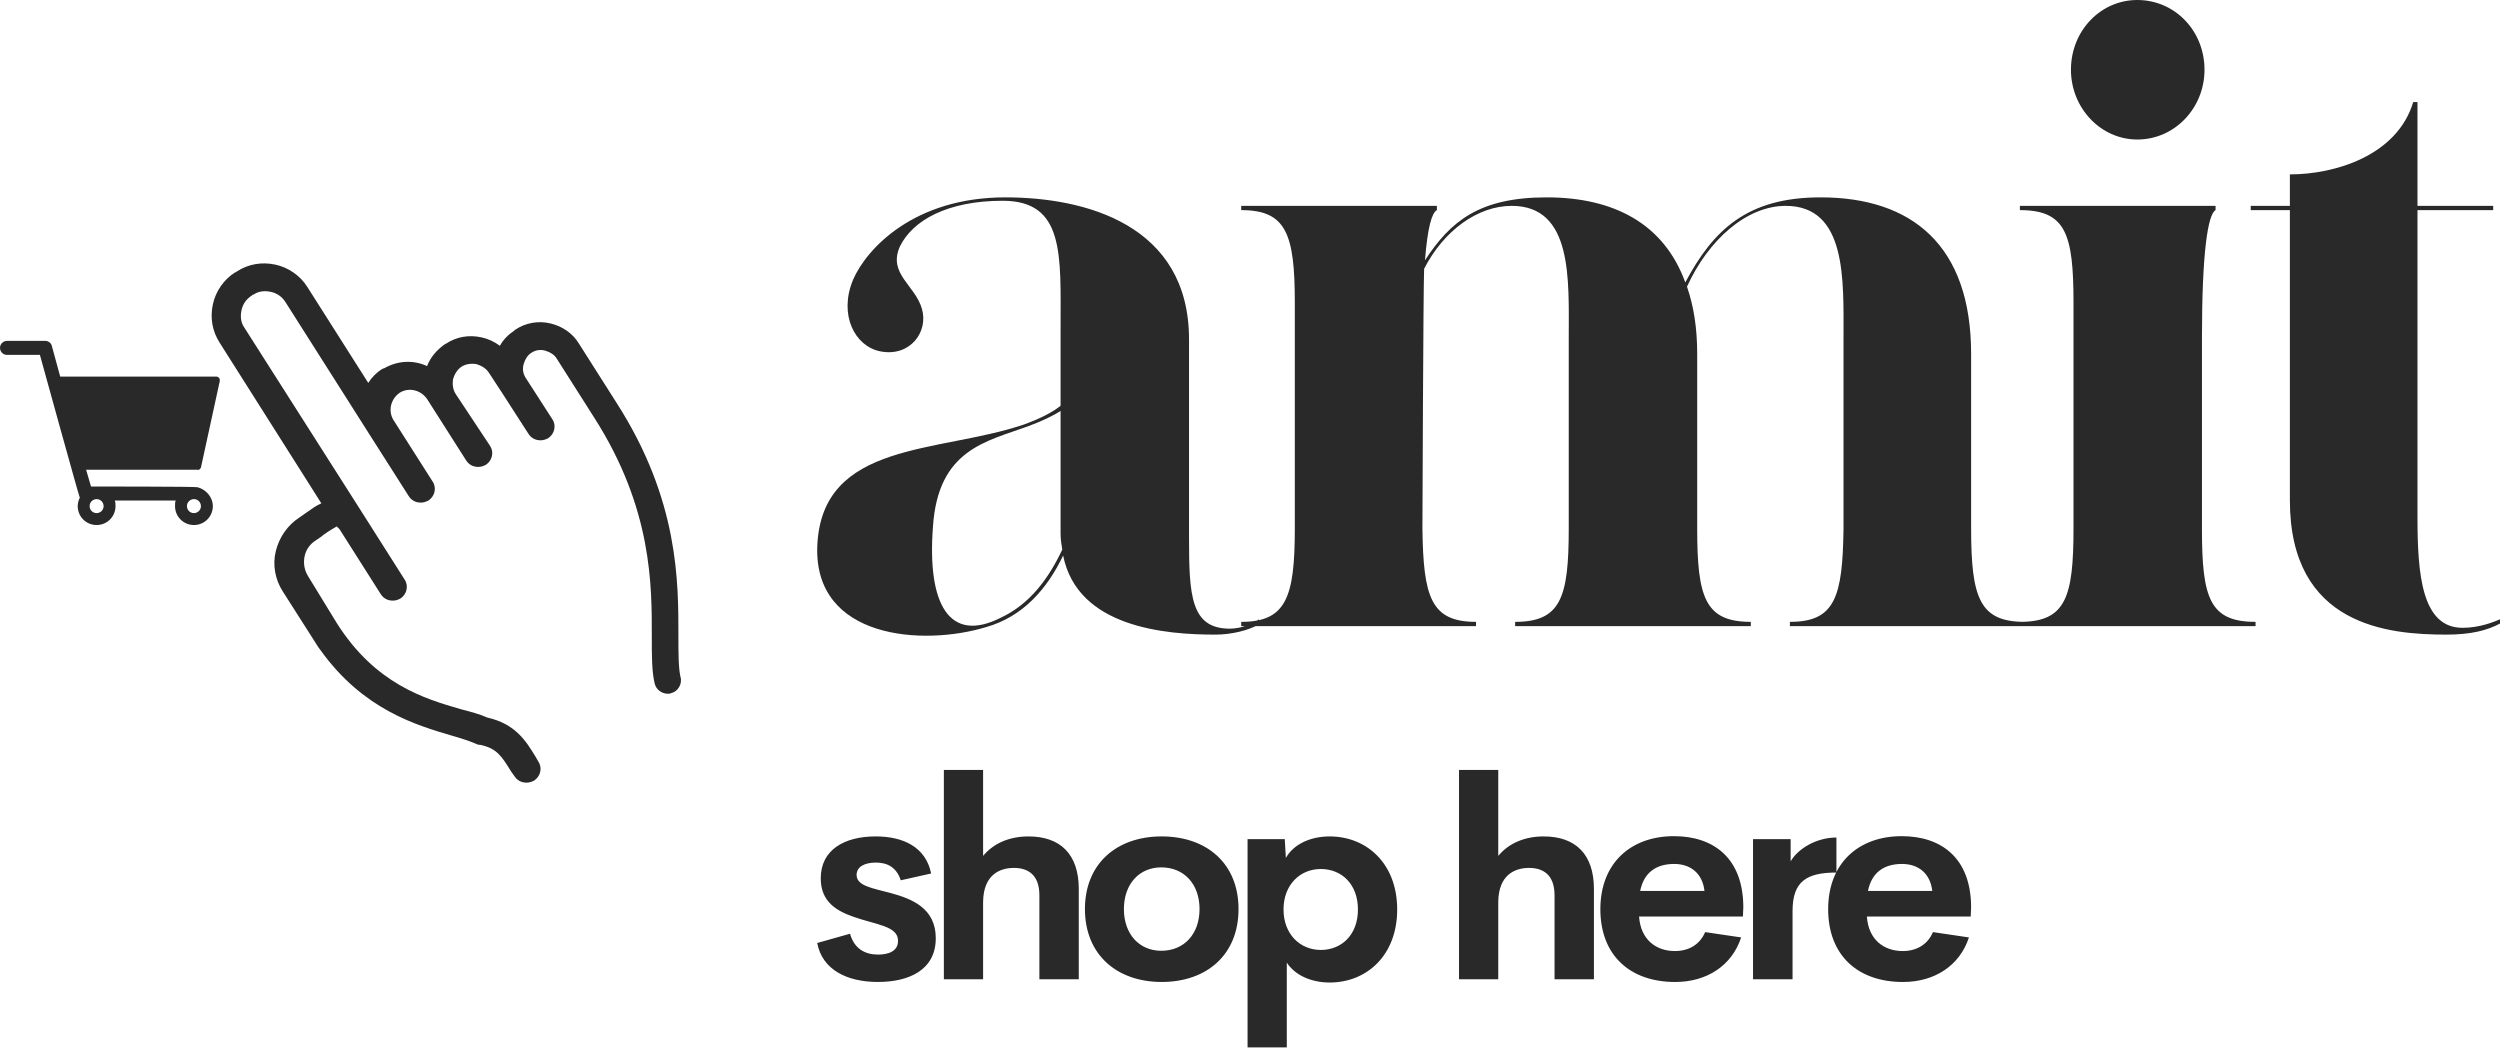
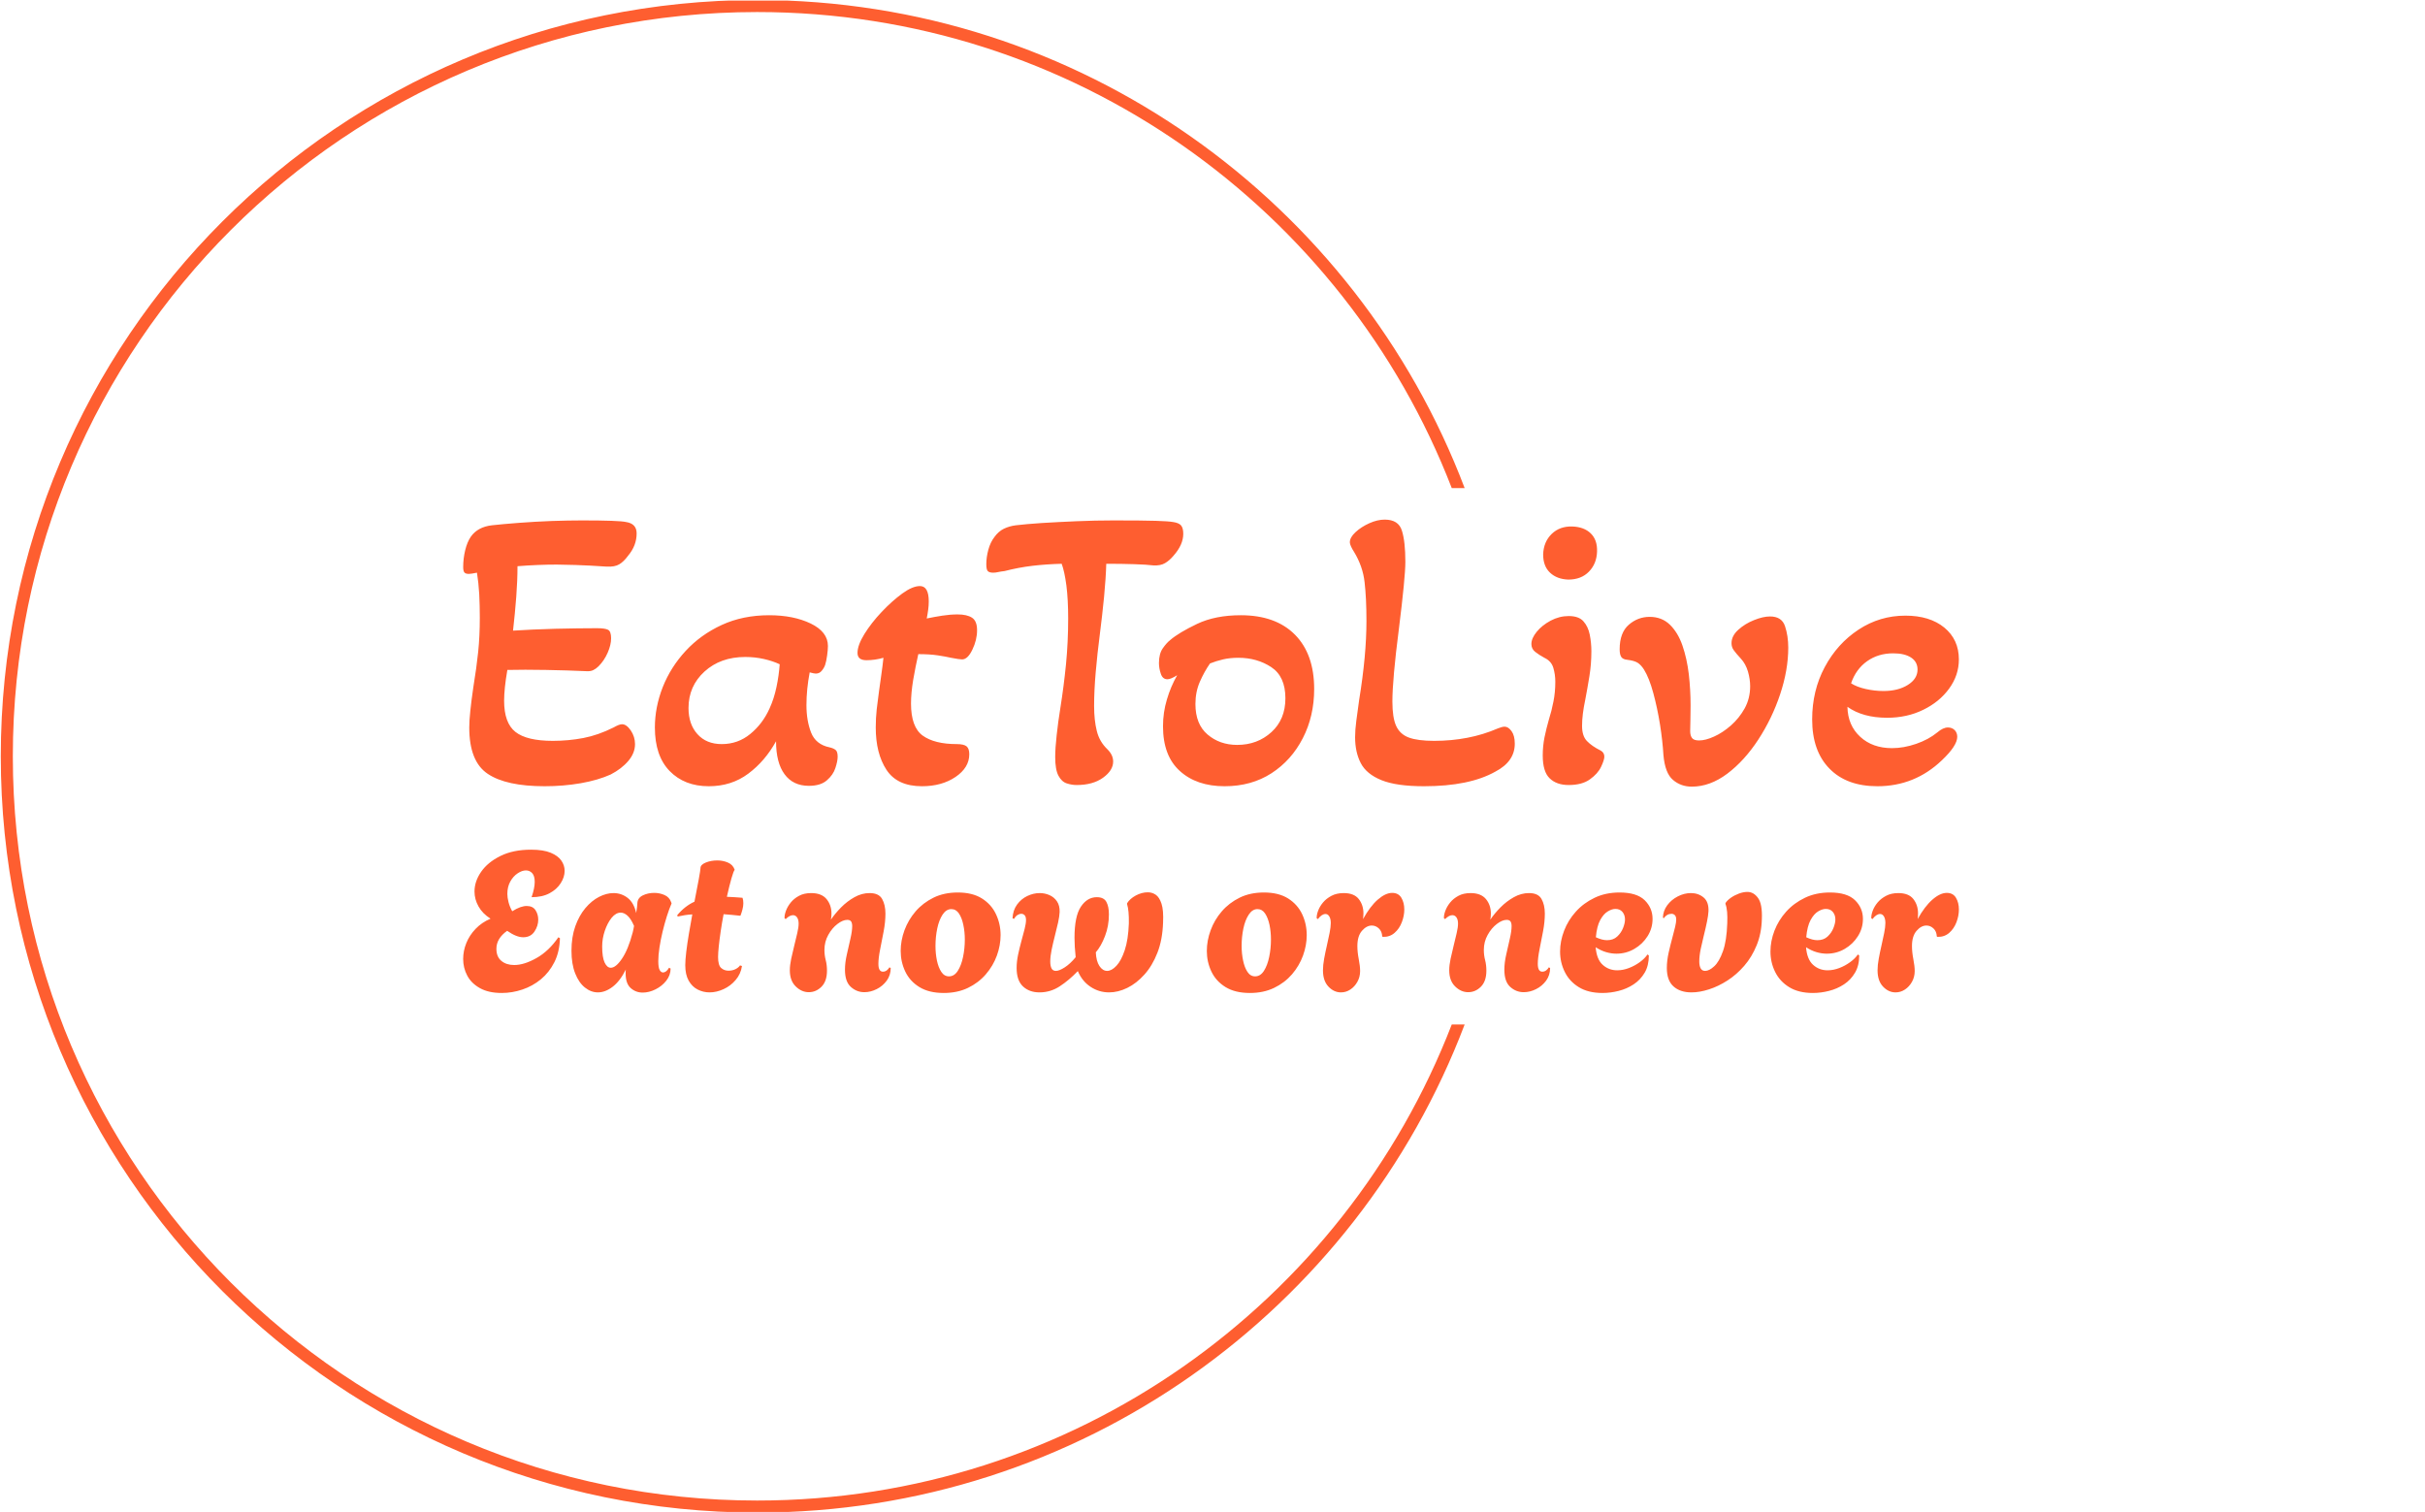
- <svg xmlns="http://www.w3.org/2000/svg" width="370.167" height="155.085" viewBox="0 0 370.167 155.085" class="css-1j8o68f">
-   <defs id="SvgjsDefs1029" />
-   <g id="SvgjsG1030" featurekey="symbolFeature-0" transform="matrix(1.036627,0,0,1.036627,-1.451278,25.18089)" fill="#292929">
-     <path d="M30.1,42.5l2.7-12.4c0-0.1,0-0.3-0.1-0.4c-0.1-0.1-0.2-0.2-0.4-0.2H10l-1.2-4.4c-0.1-0.4-0.5-0.7-0.9-0.7H2.4  c-0.5,0-1,0.4-1,1c0,0.5,0.4,1,1,1h4.7c0,0,5.6,20.3,5.7,20.4c-0.2,0.4-0.3,0.8-0.3,1.2c0,1.5,1.2,2.7,2.7,2.7s2.7-1.2,2.7-2.7  c0-0.3,0-0.5-0.1-0.8h8.7c-0.1,0.2-0.1,0.5-0.1,0.8c0,1.5,1.2,2.7,2.7,2.7c1.5,0,2.7-1.2,2.7-2.7c0-1.3-1-2.4-2.2-2.7  c-0.1-0.1-15.2-0.1-15.2-0.1l-0.7-2.4h15.9C29.8,42.9,30,42.7,30.1,42.5z M29.1,47c0.6,0,1,0.5,1,1c0,0.6-0.5,1-1,1  c-0.6,0-1-0.5-1-1C28.1,47.4,28.6,47,29.1,47z M15.2,47c0.6,0,1,0.5,1,1c0,0.6-0.5,1-1,1c-0.6,0-1-0.5-1-1  C14.2,47.4,14.7,47,15.2,47z" />
-     <path d="M98.6,72.4c-0.3-1.3-0.3-3.4-0.3-5.8c0-7.7,0.1-19.4-8.8-33.3c0,0,0,0,0,0l-5.4-8.5c-0.9-1.5-2.4-2.5-4.1-2.9  c-1.7-0.4-3.5-0.1-5,0.9c0,0-0.1,0-0.1,0.1c-0.9,0.6-1.6,1.3-2.1,2.2c-0.8-0.6-1.7-1-2.6-1.2c-1.8-0.4-3.6-0.1-5.1,0.9  c-0.1,0-0.1,0.1-0.2,0.1c-1.1,0.8-2,1.8-2.5,3.1c-1.9-0.9-4.2-0.8-6.1,0.3c-0.1,0-0.2,0.1-0.3,0.1c-0.8,0.5-1.5,1.2-2,2l-8.7-13.7  c-1-1.6-2.7-2.8-4.6-3.2c-1.9-0.4-3.8-0.1-5.5,1c0,0,0,0-0.1,0.1c0,0-0.1,0-0.1,0c-1.6,1-2.8,2.7-3.2,4.6c-0.4,1.9-0.1,3.8,1,5.5  l14.5,22.9c-0.7,0.3-1.4,0.8-2.1,1.3c-0.3,0.2-0.7,0.5-1,0.7c0,0,0,0,0,0c-1.7,1.1-2.9,2.8-3.4,4.8s-0.1,4.1,1,5.8l5.1,8  c0.1,0.1,0.2,0.3,0.3,0.4c6.1,8.5,13.7,10.7,18.8,12.2c1.4,0.4,2.6,0.8,3.5,1.2c0.2,0.1,0.3,0.1,0.5,0.1c0,0,0,0,0,0  c2.4,0.5,3.1,1.7,4.4,3.8l0.5,0.7c0.4,0.6,1,0.9,1.7,0.9c0.4,0,0.7-0.1,1.1-0.3c0.9-0.6,1.2-1.8,0.6-2.7l-0.4-0.7  c-1.4-2.3-2.9-4.7-6.9-5.6c0,0,0,0,0,0c-1.1-0.5-2.3-0.8-3.8-1.2c-5.2-1.5-12.2-3.6-17.7-12.3l0,0L45.4,58c-0.5-0.8-0.7-1.8-0.5-2.8  c0.2-1,0.8-1.8,1.6-2.3c0,0,0,0,0,0c0.4-0.3,0.8-0.5,1.1-0.8c0.7-0.5,1.7-1.1,1.9-1.2c0,0,0.1,0.1,0.4,0.4l5.9,9.3  c0.4,0.6,1,0.9,1.7,0.9c0.4,0,0.7-0.1,1.1-0.3c0.9-0.6,1.2-1.8,0.6-2.7l-5.9-9.3c0,0,0,0,0,0c0,0,0,0,0,0l-17-26.7  c-0.5-0.7-0.6-1.6-0.4-2.5c0.2-0.9,0.7-1.6,1.5-2.1c0,0,0,0,0.1-0.1c0,0,0.1,0,0.1,0c0.7-0.5,1.6-0.6,2.5-0.4  c0.9,0.2,1.6,0.7,2.1,1.5l12,18.9l0,0l0,0l5.6,8.8c0.4,0.6,1,0.9,1.7,0.9c0.4,0,0.7-0.1,1.1-0.3c0.9-0.6,1.2-1.8,0.6-2.7l-5.6-8.8  c-0.8-1.3-0.4-3,0.9-3.9c0,0,0,0,0,0c1.3-0.8,3-0.4,3.9,0.9l5.6,8.8c0.4,0.6,1,0.9,1.7,0.9c0.4,0,0.7-0.1,1.1-0.3  c0.9-0.6,1.2-1.8,0.6-2.7L66.5,32c0,0,0,0,0,0c-0.4-0.6-0.5-1.4-0.4-2.1c0.2-0.7,0.6-1.4,1.2-1.8c0,0,0,0,0,0  c0.6-0.4,1.4-0.5,2.1-0.4c0.7,0.2,1.4,0.6,1.8,1.2l1.9,2.9c0,0,0,0,0,0c0,0,0,0,0,0l3.8,5.9c0.4,0.6,1,0.9,1.7,0.9  c0.4,0,0.7-0.1,1.1-0.3c0.9-0.6,1.2-1.8,0.6-2.7l-3.8-5.9l0,0c-0.4-0.6-0.5-1.3-0.3-2c0.2-0.7,0.6-1.3,1.1-1.6c0,0,0,0,0,0  c0.6-0.4,1.3-0.5,2-0.3c0.7,0.2,1.3,0.6,1.6,1.1l5.4,8.5c8.3,13,8.2,24,8.2,31.2c0,2.8,0,5,0.4,6.7c0.2,0.9,1,1.5,1.9,1.5  c0.2,0,0.3,0,0.5-0.1C98.2,74.5,98.9,73.4,98.6,72.4z" />
-   </g>
-   <g id="SvgjsG1031" featurekey="nameFeature-0" transform="matrix(3.149001,0,0,3.149001,117.1068,-33.25346)" fill="#292929">
-     <path d="M20.64 40.12 c0.6 0 1.16 -0.28 1.36 -0.44 l0 0.24 c-0.48 0.28 -1.28 0.48 -2.04 0.48 c-2.32 0 -6.48 -0.32 -7.16 -3.72 c-0.76 1.6 -1.92 2.88 -3.6 3.36 c-3 0.92 -8.12 0.56 -7.96 -3.8 c0.2 -4.96 5.72 -4.36 9.72 -5.72 c0.76 -0.28 1.32 -0.56 1.72 -0.88 l0 -3.68 c0 -3.4 0.2 -5.96 -2.72 -5.96 c-2.6 0 -4.24 0.92 -4.84 2.16 c-0.56 1.28 0.72 1.8 1.04 2.92 c0.32 1.08 -0.56 2.28 -1.96 2 c-1.2 -0.24 -1.96 -1.72 -1.28 -3.36 c0.64 -1.48 2.88 -3.88 7.16 -3.88 c3.76 0 8.64 1.28 8.64 6.68 l0 9.32 c0 2.72 0.08 4.28 1.92 4.28 z M9.88 39.6 c1.36 -0.64 2.24 -1.84 2.88 -3.2 c-0.04 -0.24 -0.08 -0.48 -0.08 -0.76 l0 -5.76 c-0.36 0.24 -0.88 0.48 -1.52 0.72 c-1.96 0.72 -4.24 1.08 -4.48 4.72 c-0.28 3.64 0.76 5.52 3.2 4.28 z M55.494 27.2 l0 8.2 c0 3.28 0.4 4.4 2.52 4.4 l0 0.2 l-11.04 0 l0 -0.2 c2.12 0 2.48 -1.16 2.52 -4.4 l0 -8.96 c0 -2.72 0.16 -6.2 -2.72 -6.2 c-1.84 0 -3.64 1.6 -4.64 3.8 c0.32 0.92 0.48 1.96 0.48 3.16 l0 8.2 c0 3.24 0.36 4.4 2.52 4.4 l0 0.2 l-11.08 0 l0 -0.2 c2.16 0 2.52 -1.16 2.52 -4.4 l0 -8.96 c0 -2.72 0.2 -6.2 -2.68 -6.2 c-1.6 0 -3.2 1.16 -4.12 2.96 c-0.04 0.84 -0.08 12.2 -0.08 12.2 c0.04 3.24 0.4 4.4 2.52 4.4 l0 0.2 l-11.04 0 l0 -0.2 c2.12 0 2.52 -1.16 2.52 -4.4 l0 -10.6 c0 -3.24 -0.4 -4.36 -2.52 -4.36 l0 -0.2 l9.2 0 l0 0.2 c-0.24 0.12 -0.44 0.84 -0.56 2.36 c1.2 -1.84 2.56 -2.96 5.72 -2.96 s5.52 1.24 6.52 4 c1.32 -2.48 2.92 -4 6.36 -4 c4.28 0 7.08 2.24 7.08 7.36 z M66.348 35.4 l0 0.04 c0 3.24 0.36 4.36 2.52 4.36 l0 0.2 l-11.08 0 l0 -0.2 c2.16 0 2.52 -1.16 2.52 -4.4 l0 -10.6 c0 -3.24 -0.36 -4.36 -2.52 -4.36 l0 -0.2 l9.2 0 l0 0.2 c-0.36 0.2 -0.64 1.96 -0.64 6 l0 8.96 z M63.308 17.12 c-1.72 0 -3.12 -1.48 -3.12 -3.28 c0 -1.84 1.4 -3.28 3.12 -3.28 c1.76 0 3.16 1.44 3.16 3.28 c0 1.8 -1.4 3.28 -3.16 3.28 z M78.602 40.08 c0.8 0 1.48 -0.28 1.76 -0.4 l0 0.2 c-0.6 0.32 -1.36 0.52 -2.52 0.52 c-2.72 0 -7.36 -0.4 -7.36 -6.32 l0 -13.64 l-1.84 0 l0 -0.2 l1.84 0 l0 -1.48 c2.12 0 5.04 -0.88 5.8 -3.4 l0.08 0 l0.12 0 l0 4.88 l3.56 0 l0 0.2 l-3.56 0 l0 14.44 c0 2.68 0.2 5.2 2.12 5.2 z" />
-   </g>
-   <g id="SvgjsG1032" featurekey="sloganFeature-0" transform="matrix(2.06636,0,0,2.06636,119.7085,103.6674)" fill="#292929">
-     <path d="M4.99 20.195 c-2.256 0 -4.004 -0.889 -4.365 -2.793 l2.353 -0.664 c0.303 1.074 1.065 1.494 2.012 1.494 c0.693 0 1.445 -0.215 1.426 -1.006 c-0.01 -1.045 -1.592 -1.133 -3.184 -1.699 c-1.201 -0.42 -2.353 -1.065 -2.353 -2.754 c0 -2.061 1.709 -3.008 3.936 -3.008 c1.953 0 3.584 0.742 3.975 2.656 l-2.178 0.488 c-0.303 -0.938 -0.967 -1.27 -1.787 -1.27 c-0.742 0 -1.377 0.264 -1.377 0.889 c0 0.791 1.162 0.947 2.422 1.289 c1.553 0.42 3.252 1.094 3.252 3.242 c0 2.305 -1.963 3.135 -4.131 3.135 z M15.774 9.766 c2.246 0 3.594 1.25 3.594 3.76 l0 6.475 l-2.822 0 l0 -6.016 c0 -1.475 -0.82 -1.963 -1.826 -1.963 c-1.045 0 -2.188 0.518 -2.207 2.441 l0 5.537 l-2.812 0 l0 -15 l2.812 0 l0 6.162 c0.713 -0.869 1.836 -1.397 3.262 -1.397 z M25.308 20.195 c-3.193 0 -5.498 -1.943 -5.498 -5.225 c0 -3.262 2.285 -5.205 5.498 -5.205 c3.232 0 5.508 1.943 5.508 5.205 c0 3.281 -2.285 5.225 -5.508 5.225 z M25.278 17.959 c1.631 0 2.744 -1.191 2.744 -2.988 s-1.113 -2.988 -2.744 -2.988 c-1.572 0 -2.676 1.191 -2.676 2.988 s1.103 2.988 2.676 2.988 z M37.351 9.766 c2.647 0 4.834 1.943 4.834 5.234 s-2.188 5.234 -4.834 5.234 c-1.309 0 -2.481 -0.508 -3.076 -1.426 l0 6.074 l-2.812 0 l0 -14.922 l2.666 0 l0.078 1.348 c0.557 -0.996 1.777 -1.543 3.144 -1.543 z M36.716 17.9 c1.475 0 2.656 -1.074 2.656 -2.9 s-1.182 -2.9 -2.656 -2.9 c-1.504 0 -2.676 1.143 -2.676 2.9 s1.172 2.9 2.676 2.9 z M52.688 9.766 c2.246 0 3.594 1.25 3.594 3.76 l0 6.475 l-2.822 0 l0 -6.016 c0 -1.475 -0.82 -1.963 -1.826 -1.963 c-1.045 0 -2.188 0.518 -2.207 2.441 l0 5.537 l-2.812 0 l0 -15 l2.812 0 l0 6.162 c0.713 -0.869 1.836 -1.397 3.262 -1.397 z M66.987 14.834 l-0.029 0.674 l-7.441 0 c0.117 1.67 1.23 2.471 2.568 2.471 c1.006 0 1.787 -0.469 2.168 -1.357 l2.578 0.381 c-0.664 2.031 -2.471 3.193 -4.727 3.193 c-3.242 0 -5.361 -1.914 -5.361 -5.215 s2.178 -5.234 5.273 -5.234 c2.842 0 4.961 1.572 4.971 5.088 z M62.036 11.738 c-1.279 0 -2.168 0.596 -2.441 1.934 l4.609 0 c-0.146 -1.279 -1.016 -1.934 -2.168 -1.934 z M70.378 11.553 c0.508 -0.889 1.826 -1.709 3.281 -1.709 l0 2.51 c-2.129 0 -3.144 0.625 -3.144 2.754 l0 4.893 l-2.832 0 l0 -10.039 l2.695 0 l0 1.592 z M83.31 14.834 l-0.029 0.674 l-7.441 0 c0.117 1.67 1.23 2.471 2.568 2.471 c1.006 0 1.787 -0.469 2.168 -1.357 l2.578 0.381 c-0.664 2.031 -2.471 3.193 -4.727 3.193 c-3.242 0 -5.361 -1.914 -5.361 -5.215 s2.178 -5.234 5.273 -5.234 c2.842 0 4.961 1.572 4.971 5.088 z M78.359 11.738 c-1.279 0 -2.168 0.596 -2.441 1.934 l4.609 0 c-0.146 -1.279 -1.016 -1.934 -2.168 -1.934 z" />
+ <svg xmlns="http://www.w3.org/2000/svg" version="1.1" width="1500" height="935" viewBox="0 0 1500 935">
+   <g transform="matrix(1,0,0,1,-0.9090909,0.3785425)">
+     <svg viewBox="0 0 396 247" data-background-color="#853439" preserveAspectRatio="xMidYMid meet" height="935" width="1500">
+       <g id="tight-bounds" transform="matrix(1,0,0,1,0.24,-0.1)">
+         <svg viewBox="0 0 395.52 247.2" height="247.2" width="395.52">
+           <g>
+             <svg>
+ </svg>
+           </g>
+           <g>
+             <svg viewBox="0 0 395.52 247.2" height="247.2" width="395.52">
+               <g transform="matrix(1,0,0,1,75.54432,84.91917)">
+                 <svg viewBox="0 0 244.431 77.362" height="77.362" width="244.431">
+                   <g>
+                     <svg viewBox="0 0 244.431 77.362" height="77.362" width="244.431">
+                       <g>
+                         <svg viewBox="0 0 244.431 77.362" height="77.362" width="244.431">
+                           <g>
+                             <svg viewBox="0 0 244.431 77.362" height="77.362" width="244.431">
+                               <g id="textblocktransform">
+                                 <svg viewBox="0 0 244.431 77.362" height="77.362" width="244.431" id="textblock">
+                                   <g>
+                                     <svg viewBox="0 0 244.431 43.641" height="43.641" width="244.431">
+                                       <g transform="matrix(1,0,0,1,0,0)">
+                                         <svg width="244.431" viewBox="2.15 -32.25 184.53 32.95" height="43.641" data-palette-color="#fe5e30">
+                                           <path d="M12.2 0.65L12.2 0.65Q7.45 0.65 5.18-0.88 2.9-2.4 2.9-6.6L2.9-6.6Q2.9-7.45 3.03-8.65 3.15-9.85 3.4-11.55L3.4-11.55Q3.8-14 4-15.93 4.2-17.85 4.2-20.15L4.2-20.15Q4.2-21.65 4.13-23.05 4.05-24.45 3.85-25.7L3.85-25.7Q3.1-25.55 2.85-25.55L2.85-25.55Q2.45-25.55 2.3-25.73 2.15-25.9 2.15-26.4L2.15-26.4Q2.15-27.45 2.4-28.48 2.65-29.5 3.1-30.15L3.1-30.15Q3.95-31.35 5.7-31.55L5.7-31.55Q7.05-31.7 9.03-31.85 11-32 13.08-32.08 15.15-32.15 16.8-32.15L16.8-32.15Q21.4-32.15 22.25-31.95L22.25-31.95Q23.55-31.75 23.55-30.55L23.55-30.55Q23.55-29.05 22.5-27.8L22.5-27.8Q21.95-27.05 21.4-26.73 20.85-26.4 19.85-26.45L19.85-26.45Q17.65-26.6 16-26.65 14.35-26.7 13.7-26.7L13.7-26.7Q12.55-26.7 11.33-26.65 10.1-26.6 8.85-26.5L8.85-26.5Q8.85-24.75 8.7-22.75 8.55-20.75 8.3-18.55L8.3-18.55Q10.6-18.7 13.5-18.78 16.4-18.85 18.65-18.85L18.65-18.85Q19.65-18.85 20.03-18.65 20.4-18.45 20.4-17.6L20.4-17.6Q20.4-16.8 19.98-15.83 19.55-14.85 18.85-14.15L18.85-14.15Q18.55-13.85 18.2-13.68 17.85-13.5 17.25-13.55L17.25-13.55Q15.1-13.65 12.38-13.7 9.65-13.75 7.6-13.7L7.6-13.7Q7.4-12.55 7.3-11.6 7.2-10.65 7.2-9.9L7.2-9.9Q7.2-7.15 8.6-6.05 10-4.95 13.2-4.95L13.2-4.95Q15.15-4.95 16.98-5.3 18.8-5.65 20.7-6.6L20.7-6.6Q21.4-7 21.75-7L21.75-7Q22.3-7 22.83-6.23 23.35-5.45 23.35-4.55L23.35-4.55Q23.35-3.45 22.53-2.48 21.7-1.5 20.35-0.8L20.35-0.8Q18.8-0.1 16.65 0.28 14.5 0.65 12.2 0.65ZM32.45 0.65L32.45 0.65Q29.45 0.65 27.62-1.23 25.8-3.1 25.8-6.6L25.8-6.6Q25.8-9.1 26.77-11.58 27.75-14.05 29.6-16.05 31.45-18.05 34.05-19.25 36.65-20.45 39.9-20.45L39.9-20.45Q42.9-20.45 45.02-19.43 47.15-18.4 47.15-16.65L47.15-16.65Q47.15-16.2 47.05-15.48 46.95-14.75 46.8-14.3L46.8-14.3Q46.65-13.9 46.37-13.58 46.1-13.25 45.65-13.25L45.65-13.25Q45.45-13.25 44.9-13.4L44.9-13.4Q44.7-12.35 44.6-11.35 44.5-10.35 44.5-9.35L44.5-9.35Q44.5-7.45 45.07-5.98 45.65-4.5 47.35-4.15L47.35-4.15Q47.8-4.05 48.07-3.85 48.35-3.65 48.35-3L48.35-3Q48.35-2.45 48.07-1.6 47.8-0.75 47.02-0.08 46.25 0.6 44.8 0.6L44.8 0.6Q42.85 0.6 41.8-0.83 40.75-2.25 40.75-4.9L40.75-4.9Q39.4-2.45 37.32-0.9 35.25 0.65 32.45 0.65ZM34.05-4.55L34.05-4.55Q36.05-4.55 37.57-5.8 39.1-7.05 39.95-8.95L39.95-8.95Q40.5-10.15 40.8-11.58 41.1-13 41.2-14.4L41.2-14.4Q40.35-14.8 39.25-15.05 38.15-15.3 36.95-15.3L36.95-15.3Q33.9-15.3 31.92-13.5 29.95-11.7 29.95-9L29.95-9Q29.95-7 31.05-5.78 32.15-4.55 34.05-4.55ZM58.75 0.65L58.75 0.65Q55.7 0.65 54.37-1.38 53.05-3.4 53.05-6.6L53.05-6.6Q53.05-7.75 53.17-8.85 53.3-9.95 53.45-11.05L53.45-11.05Q53.59-12.15 53.75-13.2 53.9-14.25 54-15.2L54-15.2Q52.95-14.9 51.9-14.9L51.9-14.9Q50.8-14.9 50.8-15.8L50.8-15.8Q50.8-16.75 51.65-18.13 52.5-19.5 53.77-20.85 55.05-22.2 56.32-23.13 57.59-24.05 58.5-24.05L58.5-24.05Q59.59-24.05 59.59-22.15L59.59-22.15Q59.59-21.65 59.52-21.13 59.45-20.6 59.34-20.05L59.34-20.05Q60.3-20.25 61.27-20.4 62.25-20.55 63.15-20.55L63.15-20.55Q64.3-20.55 64.92-20.15 65.55-19.75 65.55-18.6L65.55-18.6Q65.55-17.4 64.97-16.2 64.4-15 63.7-15L63.7-15Q63.55-15 63.2-15.05 62.84-15.1 62.34-15.2L62.34-15.2Q61.7-15.35 60.7-15.5 59.7-15.65 58.3-15.65L58.3-15.65Q57.95-14.1 57.67-12.48 57.4-10.85 57.4-9.55L57.4-9.55Q57.4-6.65 58.84-5.6 60.3-4.55 63.05-4.55L63.05-4.55Q63.9-4.55 64.25-4.28 64.59-4 64.59-3.3L64.59-3.3Q64.59-1.65 62.9-0.5 61.2 0.65 58.75 0.65ZM77.84 0.5L77.84 0.5Q77.24 0.5 76.62 0.3 75.99 0.1 75.59-0.65 75.19-1.4 75.19-2.95L75.19-2.95Q75.19-4.05 75.37-5.65 75.54-7.25 75.84-9.1L75.84-9.1Q76.24-11.6 76.52-14.38 76.79-17.15 76.79-20.05L76.79-20.05Q76.79-22.4 76.57-24.13 76.34-25.85 75.99-26.8L75.99-26.8Q74.09-26.75 72.39-26.55 70.69-26.35 68.94-25.9L68.94-25.9Q68.49-25.85 68.17-25.78 67.84-25.7 67.54-25.7L67.54-25.7Q67.09-25.7 66.89-25.88 66.69-26.05 66.69-26.75L66.69-26.75Q66.69-27.6 66.94-28.53 67.19-29.45 67.69-30.1L67.69-30.1Q68.19-30.8 68.87-31.13 69.54-31.45 70.34-31.55L70.34-31.55Q71.59-31.7 73.54-31.83 75.49-31.95 77.82-32.05 80.14-32.15 82.39-32.15L82.39-32.15Q86.04-32.15 87.62-32.1 89.19-32.05 89.74-31.95L89.74-31.95Q90.44-31.85 90.72-31.53 90.99-31.2 90.99-30.5L90.99-30.5Q90.99-29.15 89.79-27.8L89.79-27.8Q89.29-27.2 88.74-26.88 88.19-26.55 87.29-26.6L87.29-26.6Q86.49-26.7 84.94-26.75 83.39-26.8 81.49-26.8L81.49-26.8Q81.44-25.05 81.22-22.73 80.99-20.4 80.69-18.05L80.69-18.05Q80.39-15.75 80.19-13.45 79.99-11.15 79.99-9.25L79.99-9.25Q79.99-7.5 80.32-6.18 80.64-4.85 81.64-3.9L81.64-3.9Q82.34-3.2 82.34-2.4L82.34-2.4Q82.34-1.3 81.09-0.4 79.84 0.5 77.84 0.5ZM96.09 0.65L96.09 0.65Q92.64 0.65 90.57-1.23 88.49-3.1 88.49-6.75L88.49-6.75Q88.49-8.45 88.97-10.05 89.44-11.65 90.24-13.05L90.24-13.05Q89.44-12.55 89.04-12.55L89.04-12.55Q88.44-12.55 88.22-13.23 87.99-13.9 87.99-14.55L87.99-14.55Q87.99-15.7 88.47-16.38 88.94-17.05 89.39-17.4L89.39-17.4Q90.44-18.3 92.69-19.38 94.94-20.45 98.09-20.45L98.09-20.45Q102.39-20.45 104.77-18.05 107.14-15.65 107.14-11.35L107.14-11.35Q107.14-8 105.74-5.28 104.34-2.55 101.87-0.95 99.39 0.65 96.09 0.65ZM97.64-4.45L97.64-4.45Q100.14-4.45 101.87-6.03 103.59-7.6 103.59-10.2L103.59-10.2Q103.59-12.9 101.84-14.05 100.09-15.2 97.79-15.2L97.79-15.2Q96.74-15.2 95.89-15 95.04-14.8 94.29-14.5L94.29-14.5Q93.59-13.5 93.04-12.25 92.49-11 92.49-9.5L92.49-9.5Q92.49-7 93.99-5.73 95.49-4.45 97.64-4.45ZM120.69 0.65L120.69 0.65Q117.29 0.65 115.44-0.1 113.59-0.85 112.89-2.2 112.19-3.55 112.19-5.4L112.19-5.4Q112.19-6.3 112.34-7.43 112.49-8.55 112.69-10L112.69-10Q113.59-15.5 113.59-19.75L113.59-19.75Q113.59-22.55 113.36-24.53 113.14-26.5 112.04-28.3L112.04-28.3Q111.84-28.6 111.69-28.93 111.54-29.25 111.54-29.45L111.54-29.45Q111.54-30.05 112.24-30.7 112.94-31.35 113.94-31.8 114.94-32.25 115.84-32.25L115.84-32.25Q117.54-32.25 117.96-30.9 118.39-29.55 118.39-27.05L118.39-27.05Q118.39-26.1 118.19-24.03 117.99-21.95 117.59-18.75L117.59-18.75Q117.19-15.65 116.99-13.4 116.79-11.15 116.79-9.8L116.79-9.8Q116.79-7.8 117.26-6.78 117.74-5.75 118.84-5.35L118.84-5.35Q119.94-4.95 121.94-4.95L121.94-4.95Q124.09-4.95 126.04-5.33 127.99-5.7 129.84-6.5L129.84-6.5Q130.09-6.6 130.29-6.65 130.49-6.7 130.64-6.7L130.64-6.7Q131.09-6.7 131.49-6.15 131.89-5.6 131.89-4.6L131.89-4.6Q131.89-2.4 129.49-1.15L129.49-1.15Q126.29 0.65 120.69 0.65ZM138.49-24.85L138.49-24.85Q137.09-24.9 136.24-25.7 135.39-26.5 135.39-27.95L135.39-27.95Q135.44-29.5 136.44-30.48 137.44-31.45 138.99-31.4L138.99-31.4Q140.44-31.35 141.26-30.55 142.09-29.75 142.04-28.3L142.04-28.3Q141.99-26.8 141.04-25.83 140.09-24.85 138.49-24.85ZM138.54 0.5L138.54 0.5Q137.04 0.5 136.19-0.33 135.34-1.15 135.34-3.15L135.34-3.15Q135.34-4.3 135.56-5.4 135.79-6.5 136.09-7.55L136.09-7.55Q136.44-8.65 136.66-9.8 136.89-10.95 136.89-12.25L136.89-12.25Q136.89-13.15 136.64-13.98 136.39-14.8 135.54-15.2L135.54-15.2Q134.89-15.55 134.41-15.93 133.94-16.3 133.94-16.9L133.94-16.9Q133.94-17.6 134.59-18.4 135.24-19.2 136.31-19.78 137.39-20.35 138.54-20.35L138.54-20.35Q139.79-20.35 140.36-19.7 140.94-19.05 141.14-18.05 141.34-17.05 141.34-16L141.34-16Q141.34-14.4 141.09-12.88 140.84-11.35 140.59-10.05L140.59-10.05Q140.39-9.1 140.29-8.3 140.19-7.5 140.19-6.8L140.19-6.8Q140.19-5.55 140.79-4.93 141.39-4.3 142.49-3.75L142.49-3.75Q142.94-3.5 142.94-3L142.94-3Q142.94-2.6 142.54-1.75 142.14-0.9 141.16-0.2 140.19 0.5 138.54 0.5ZM153.73 0.7L153.73 0.7Q152.38 0.7 151.41-0.13 150.43-0.95 150.23-3.2L150.23-3.2Q150.13-4.9 149.81-6.95 149.48-9 148.98-10.85 148.48-12.7 147.83-13.75L147.83-13.75Q147.48-14.3 147.06-14.58 146.63-14.85 145.78-14.95L145.78-14.95Q145.23-15 145.03-15.3 144.83-15.6 144.83-16.25L144.83-16.25Q144.83-18.3 145.96-19.28 147.08-20.25 148.53-20.25L148.53-20.25Q150.03-20.25 151.03-19.28 152.03-18.3 152.58-16.7 153.13-15.1 153.36-13.18 153.58-11.25 153.58-9.3L153.58-9.3Q153.58-8.5 153.56-7.63 153.53-6.75 153.53-6.15L153.53-6.15Q153.53-5.6 153.76-5.3 153.98-5 154.63-5L154.63-5Q155.43-5 156.48-5.48 157.53-5.95 158.56-6.85 159.58-7.75 160.26-8.97 160.93-10.2 160.93-11.7L160.93-11.7Q160.93-12.55 160.66-13.5 160.38-14.45 159.78-15.1L159.78-15.1Q159.18-15.75 158.91-16.13 158.63-16.5 158.63-17L158.63-17Q158.63-17.9 159.46-18.65 160.28-19.4 161.41-19.85 162.53-20.3 163.38-20.3L163.38-20.3Q164.83-20.3 165.23-19.1 165.63-17.9 165.63-16.45L165.63-16.45Q165.63-13.7 164.63-10.7 163.63-7.7 161.93-5.1 160.23-2.5 158.11-0.9 155.98 0.7 153.73 0.7ZM176.63 0.65L176.63 0.65Q172.83 0.65 170.71-1.53 168.58-3.7 168.58-7.6L168.58-7.6Q168.58-11.15 170.13-14.05 171.68-16.95 174.31-18.68 176.93-20.4 180.08-20.4L180.08-20.4Q183.08-20.4 184.88-18.93 186.68-17.45 186.68-15L186.68-15Q186.68-13.05 185.48-11.4 184.28-9.75 182.28-8.78 180.28-7.8 177.83-7.8L177.83-7.8Q174.83-7.8 172.93-9.15L172.93-9.15Q172.98-6.85 174.51-5.45 176.03-4.05 178.43-4.05L178.43-4.05Q179.88-4.05 181.41-4.58 182.93-5.1 184.03-6L184.03-6Q184.73-6.6 185.33-6.6L185.33-6.6Q185.83-6.6 186.16-6.28 186.48-5.95 186.48-5.45L186.48-5.45Q186.48-4.35 184.58-2.55L184.58-2.55Q181.23 0.65 176.63 0.65ZM177.38-11.1L177.38-11.1Q179.18-11.1 180.38-11.85 181.58-12.6 181.58-13.75L181.58-13.75Q181.58-14.7 180.78-15.23 179.98-15.75 178.58-15.75L178.58-15.75Q176.73-15.75 175.36-14.78 173.98-13.8 173.38-12.05L173.38-12.05Q174.08-11.6 175.18-11.35 176.28-11.1 177.38-11.1Z" opacity="1" transform="matrix(1,0,0,1,0,0)" fill="#fe5e30" class="wordmark-text-0" data-fill-palette-color="primary" id="text-0" />
+                                         </svg>
+                                       </g>
+                                     </svg>
+                                   </g>
+                                   <g transform="matrix(1,0,0,1,0,53.94404)">
+                                     <svg viewBox="0 0 244.431 23.418" height="23.418" width="244.431">
+                                       <g transform="matrix(1,0,0,1,0,0)">
+                                         <svg width="244.431" viewBox="0.65 -36.3 382.51 36.65" height="23.418" data-palette-color="#fe5e30">
+                                           <path d="M10.5 0.35L10.5 0.35Q7.15 0.35 4.95-0.88 2.75-2.1 1.7-4.08 0.65-6.05 0.65-8.35L0.65-8.35Q0.65-10.4 1.45-12.4 2.25-14.4 3.83-16.05 5.4-17.7 7.65-18.65L7.65-18.65Q5.6-19.95 4.58-21.78 3.55-23.6 3.55-25.6L3.55-25.6Q3.55-28.2 5.25-30.65 6.95-33.1 10.2-34.7 13.45-36.3 18-36.3L18-36.3Q21.15-36.3 23.03-35.52 24.9-34.75 25.75-33.52 26.6-32.3 26.6-30.9L26.6-30.9Q26.6-29.3 25.6-27.73 24.6-26.15 22.73-25.15 20.85-24.15 18.15-24.15L18.15-24.15Q18.95-26.5 18.95-28.05L18.95-28.05Q18.95-29.6 18.3-30.3 17.65-31 16.7-31L16.7-31Q15.7-31 14.58-30.25 13.45-29.5 12.7-28.15 11.95-26.8 11.95-25L11.95-25Q11.95-24.05 12.25-22.88 12.55-21.7 13.2-20.55L13.2-20.55Q14.3-21.25 15.23-21.58 16.15-21.9 16.9-21.9L16.9-21.9Q18.45-21.9 19.15-20.83 19.85-19.75 19.85-18.4L19.85-18.4Q19.85-16.8 18.88-15.35 17.9-13.9 16-13.9L16-13.9Q14.25-13.9 11.9-15.55L11.9-15.55Q9.15-13.6 9.15-10.95L9.15-10.95Q9.15-8.9 10.43-7.85 11.7-6.8 13.7-6.8L13.7-6.8Q16.25-6.8 19.4-8.58 22.55-10.35 25-13.9L25-13.9 25.4-13.65Q25.3-10.15 23.98-7.53 22.65-4.9 20.53-3.15 18.4-1.4 15.8-0.53 13.2 0.35 10.5 0.35ZM46.55 0.25L46.55 0.25Q44.8 0.25 43.5-0.9 42.2-2.05 42.2-4.65L42.2-4.65Q42.2-4.9 42.2-5.15 42.2-5.4 42.25-5.65L42.25-5.65Q40.75-2.65 38.87-1.23 37 0.2 35.1 0.2L35.1 0.2Q33.35 0.2 31.8-1.03 30.25-2.25 29.3-4.65 28.35-7.05 28.35-10.45L28.35-10.45Q28.35-13.95 29.32-16.7 30.3-19.45 31.9-21.35 33.5-23.25 35.4-24.23 37.3-25.2 39.1-25.2L39.1-25.2Q41.1-25.2 42.7-23.98 44.3-22.75 44.9-20.1L44.9-20.1Q45.05-20.95 45.12-21.65 45.2-22.35 45.2-22.6L45.2-22.6Q45.25-23.95 46.57-24.6 47.9-25.25 49.5-25.25L49.5-25.25Q50.9-25.25 52.15-24.7 53.4-24.15 53.85-22.85L53.85-22.85 53.95-22.55Q53.35-21.2 52.75-19.3 52.15-17.4 51.65-15.33 51.15-13.25 50.85-11.28 50.55-9.3 50.55-7.8L50.55-7.8Q50.55-6.15 50.9-5.53 51.25-4.9 51.75-4.9L51.75-4.9Q52.6-4.9 53.3-6.1L53.3-6.1 53.7-5.9Q53.7-4.2 52.6-2.8 51.5-1.4 49.85-0.58 48.2 0.25 46.55 0.25ZM38.4-6.1L38.4-6.1Q39.7-6.1 41.27-8.43 42.85-10.75 44-15.1L44-15.1Q44.1-15.55 44.2-15.98 44.3-16.4 44.35-16.8L44.35-16.8Q43.55-18.65 42.67-19.43 41.8-20.2 40.95-20.2L40.95-20.2Q39.7-20.2 38.62-18.88 37.55-17.55 36.87-15.55 36.2-13.55 36.2-11.55L36.2-11.55Q36.2-8.8 36.82-7.45 37.45-6.1 38.4-6.1ZM63.65 0.2L63.65 0.2Q62.05 0.2 60.62-0.53 59.2-1.25 58.32-2.8 57.45-4.35 57.45-6.75L57.45-6.75Q57.45-8.05 57.7-10.15 57.95-12.25 58.37-14.75 58.8-17.25 59.25-19.75L59.25-19.75Q58.25-19.7 57.32-19.55 56.4-19.4 55.5-19.2L55.5-19.2 55.4-19.55Q56.4-20.75 57.5-21.6 58.59-22.45 59.8-23L59.8-23Q60.45-26.3 60.9-28.73 61.34-31.15 61.34-31.6L61.34-31.6Q61.34-32.45 62.67-33 64-33.55 65.65-33.55L65.65-33.55Q67.09-33.55 68.37-33 69.65-32.45 70.09-31.15L70.09-31.15Q69.8-30.85 69.25-28.93 68.7-27 68.09-24.25L68.09-24.25Q69.05-24.2 70.05-24.15 71.05-24.1 72.09-24L72.09-24Q72.2-23.7 72.25-23.35 72.3-23 72.3-22.6L72.3-22.6Q72.3-21.85 72.07-20.98 71.84-20.1 71.55-19.4L71.55-19.4Q70.34-19.5 69.3-19.63 68.25-19.75 67.25-19.8L67.25-19.8Q66.84-17.65 66.52-15.5 66.2-13.35 66.02-11.6 65.84-9.85 65.84-8.85L65.84-8.85Q65.84-6.75 66.62-6.05 67.4-5.35 68.5-5.35L68.5-5.35Q69.5-5.35 70.3-5.75 71.09-6.15 71.45-6.7L71.45-6.7 71.95-6.55Q71.65-4.5 70.34-2.98 69.05-1.45 67.25-0.63 65.45 0.2 63.65 0.2ZM89.04 0.15L89.04 0.15Q87.19 0.15 85.69-1.33 84.19-2.8 84.19-5.45L84.19-5.45Q84.19-6.75 84.54-8.4 84.89-10.05 85.32-11.75 85.74-13.45 86.09-14.95 86.44-16.45 86.44-17.4L86.44-17.4Q86.44-18.4 86.04-18.98 85.64-19.55 84.99-19.55L84.99-19.55Q84.14-19.55 83.14-18.55L83.14-18.55 82.84-18.75Q82.79-19.55 83.19-20.65 83.59-21.75 84.42-22.78 85.24-23.8 86.54-24.5 87.84-25.2 89.64-25.2L89.64-25.2Q92.29-25.2 93.57-23.68 94.84-22.15 94.84-19.95L94.84-19.95Q94.84-19.15 94.69-18.4L94.69-18.4Q95.74-19.95 97.29-21.53 98.84-23.1 100.72-24.15 102.59-25.2 104.59-25.2L104.59-25.2Q106.94-25.2 107.79-23.7 108.64-22.2 108.64-19.95L108.64-19.95Q108.64-17.85 108.19-15.45 107.74-13.05 107.29-10.83 106.84-8.6 106.84-7.1L106.84-7.1Q106.84-5.1 107.99-5.1L107.99-5.1Q108.59-5.1 109.04-5.48 109.49-5.85 109.64-6.2L109.64-6.2 109.99-6.05Q109.99-4.2 108.97-2.8 107.94-1.4 106.39-0.63 104.84 0.15 103.24 0.15L103.24 0.15Q101.29 0.15 99.79-1.2 98.29-2.55 98.29-5.6L98.29-5.6Q98.29-7.4 98.77-9.5 99.24-11.6 99.69-13.55 100.14-15.5 100.14-16.75L100.14-16.75Q100.14-17.5 99.87-17.93 99.59-18.35 98.89-18.35L98.89-18.35Q97.74-18.35 96.37-17.3 94.99-16.25 94.02-14.5 93.04-12.75 93.04-10.65L93.04-10.65Q93.04-9.3 93.37-8.05 93.69-6.8 93.69-5.35L93.69-5.35Q93.69-2.65 92.29-1.25 90.89 0.15 89.04 0.15ZM123.54 0.35L123.54 0.35Q119.79 0.35 117.34-1.15 114.89-2.65 113.71-5.13 112.54-7.6 112.54-10.4L112.54-10.4Q112.54-13.05 113.51-15.7 114.49-18.35 116.36-20.53 118.24-22.7 120.94-24.03 123.64-25.35 127.14-25.35L127.14-25.35Q130.89-25.35 133.31-23.83 135.74-22.3 136.91-19.8 138.09-17.3 138.09-14.45L138.09-14.45Q138.09-11.85 137.14-9.22 136.19-6.6 134.31-4.42 132.44-2.25 129.74-0.95 127.04 0.35 123.54 0.35ZM124.89-3.9L124.89-3.9Q126.24-3.9 127.14-5.3 128.04-6.7 128.49-8.88 128.94-11.05 128.94-13.3L128.94-13.3Q128.94-15.3 128.56-17.07 128.19-18.85 127.44-19.98 126.69-21.1 125.49-21.1L125.49-21.1Q124.19-21.1 123.26-19.7 122.34-18.3 121.89-16.15 121.44-14 121.44-11.7L121.44-11.7Q121.44-9.7 121.81-7.93 122.19-6.15 122.94-5.03 123.69-3.9 124.89-3.9ZM148.04 0.2L148.04 0.2Q145.44 0.2 143.81-1.33 142.19-2.85 142.19-6.05L142.19-6.05Q142.19-7.65 142.56-9.43 142.94-11.2 143.41-12.93 143.89-14.65 144.24-16.05 144.59-17.45 144.59-18.3L144.59-18.3Q144.59-19.15 144.24-19.53 143.89-19.9 143.39-19.9L143.39-19.9Q142.89-19.9 142.39-19.58 141.89-19.25 141.54-18.6L141.54-18.6 141.14-18.75Q141.24-20.8 142.29-22.25 143.34-23.7 144.91-24.45 146.49-25.2 148.09-25.2L148.09-25.2Q149.39-25.2 150.59-24.68 151.79-24.15 152.51-23.08 153.24-22 153.19-20.35L153.19-20.35Q153.14-19.25 152.79-17.65 152.44-16.05 151.96-14.23 151.49-12.4 151.14-10.7 150.79-9 150.79-7.7L150.79-7.7Q150.79-6.6 151.11-5.95 151.44-5.3 152.24-5.3L152.24-5.3Q153.09-5.3 154.49-6.2 155.89-7.1 157.29-8.8L157.29-8.8Q156.99-11.6 156.99-13.75L156.99-13.75Q156.99-19.25 158.61-21.7 160.24-24.15 162.69-24.15L162.69-24.15Q164.49-24.15 165.14-22.95 165.79-21.75 165.79-19.75L165.79-19.75Q165.79-16.8 164.79-14.2 163.79-11.6 162.44-10.05L162.44-10.05Q162.54-7.8 163.36-6.55 164.19-5.3 165.34-5.3L165.34-5.3Q166.49-5.3 167.71-6.6 168.94-7.9 169.84-10.6 170.74-13.3 170.89-17.45L170.89-17.45Q170.94-20.8 170.44-22.35L170.44-22.35 170.44-22.6Q171.14-23.75 172.66-24.58 174.19-25.4 175.74-25.4L175.74-25.4Q176.84-25.4 177.76-24.78 178.69-24.15 179.24-22.48 179.79-20.8 179.64-17.65L179.64-17.65Q179.49-13.25 178.19-9.93 176.89-6.6 174.86-4.35 172.84-2.1 170.49-0.95 168.14 0.2 165.84 0.2L165.84 0.2Q163.24 0.2 161.09-1.23 158.94-2.65 157.84-5.25L157.84-5.25Q155.59-2.9 153.21-1.35 150.84 0.2 148.04 0.2ZM201.83 0.35L201.83 0.35Q198.08 0.35 195.63-1.15 193.18-2.65 192-5.13 190.83-7.6 190.83-10.4L190.83-10.4Q190.83-13.05 191.81-15.7 192.78-18.35 194.66-20.53 196.53-22.7 199.23-24.03 201.93-25.35 205.43-25.35L205.43-25.35Q209.18-25.35 211.61-23.83 214.03-22.3 215.21-19.8 216.38-17.3 216.38-14.45L216.38-14.45Q216.38-11.85 215.43-9.22 214.48-6.6 212.61-4.42 210.73-2.25 208.03-0.95 205.33 0.35 201.83 0.35ZM203.18-3.9L203.18-3.9Q204.53-3.9 205.43-5.3 206.33-6.7 206.78-8.88 207.23-11.05 207.23-13.3L207.23-13.3Q207.23-15.3 206.86-17.07 206.48-18.85 205.73-19.98 204.98-21.1 203.78-21.1L203.78-21.1Q202.48-21.1 201.56-19.7 200.63-18.3 200.18-16.15 199.73-14 199.73-11.7L199.73-11.7Q199.73-9.7 200.11-7.93 200.48-6.15 201.23-5.03 201.98-3.9 203.18-3.9ZM225.13 0.2L225.13 0.2Q223.33 0.2 221.93-1.28 220.53-2.75 220.53-5.45L220.53-5.45Q220.53-6.75 220.83-8.4 221.13-10.05 221.53-11.78 221.93-13.5 222.23-15.03 222.53-16.55 222.53-17.55L222.53-17.55Q222.53-18.6 222.15-19.23 221.78-19.85 221.18-19.85L221.18-19.85Q220.23-19.85 219.23-18.55L219.23-18.55 218.93-18.75Q218.88-19.55 219.28-20.65 219.68-21.75 220.53-22.78 221.38-23.8 222.7-24.5 224.03-25.2 225.83-25.2L225.83-25.2Q228.48-25.2 229.68-23.68 230.88-22.15 230.88-20L230.88-20Q230.88-19.65 230.85-19.28 230.83-18.9 230.78-18.55L230.78-18.55Q232.58-21.8 234.55-23.53 236.53-25.25 238.23-25.25L238.23-25.25Q239.83-25.25 240.58-24 241.33-22.75 241.33-21L241.33-21Q241.33-19.4 240.7-17.75 240.08-16.1 238.85-15.03 237.63-13.95 235.88-14L235.88-14 235.68-14.1Q235.63-15.4 234.83-16.15 234.03-16.9 233.03-16.9L233.03-16.9Q231.68-16.9 230.5-15.55 229.33-14.2 229.33-11.65L229.33-11.65Q229.33-10.1 229.68-8.3 230.03-6.5 230.03-5.25L230.03-5.25Q230.03-3.75 229.33-2.5 228.63-1.25 227.53-0.53 226.43 0.2 225.13 0.2ZM257.67 0.15L257.67 0.15Q255.82 0.15 254.32-1.33 252.82-2.8 252.82-5.45L252.82-5.45Q252.82-6.75 253.17-8.4 253.52-10.05 253.95-11.75 254.37-13.45 254.72-14.95 255.07-16.45 255.07-17.4L255.07-17.4Q255.07-18.4 254.67-18.98 254.27-19.55 253.62-19.55L253.62-19.55Q252.77-19.55 251.77-18.55L251.77-18.55 251.47-18.75Q251.42-19.55 251.82-20.65 252.22-21.75 253.05-22.78 253.87-23.8 255.17-24.5 256.47-25.2 258.27-25.2L258.27-25.2Q260.92-25.2 262.2-23.68 263.47-22.15 263.47-19.95L263.47-19.95Q263.47-19.15 263.32-18.4L263.32-18.4Q264.37-19.95 265.92-21.53 267.47-23.1 269.35-24.15 271.22-25.2 273.22-25.2L273.22-25.2Q275.57-25.2 276.42-23.7 277.27-22.2 277.27-19.95L277.27-19.95Q277.27-17.85 276.82-15.45 276.37-13.05 275.92-10.83 275.47-8.6 275.47-7.1L275.47-7.1Q275.47-5.1 276.62-5.1L276.62-5.1Q277.22-5.1 277.67-5.48 278.12-5.85 278.27-6.2L278.27-6.2 278.62-6.05Q278.62-4.2 277.6-2.8 276.57-1.4 275.02-0.63 273.47 0.15 271.87 0.15L271.87 0.15Q269.92 0.15 268.42-1.2 266.92-2.55 266.92-5.6L266.92-5.6Q266.92-7.4 267.4-9.5 267.87-11.6 268.32-13.55 268.77-15.5 268.77-16.75L268.77-16.75Q268.77-17.5 268.5-17.93 268.22-18.35 267.52-18.35L267.52-18.35Q266.37-18.35 265-17.3 263.62-16.25 262.65-14.5 261.67-12.75 261.67-10.65L261.67-10.65Q261.67-9.3 262-8.05 262.32-6.8 262.32-5.35L262.32-5.35Q262.32-2.65 260.92-1.25 259.52 0.15 257.67 0.15ZM292.02 0.35L292.02 0.35Q288.37 0.35 285.97-1.13 283.57-2.6 282.37-5.03 281.17-7.45 281.17-10.25L281.17-10.25Q281.17-12.9 282.2-15.58 283.22-18.25 285.2-20.45 287.17-22.65 290-24 292.82-25.35 296.37-25.35L296.37-25.35Q300.77-25.35 302.8-23.38 304.82-21.4 304.82-18.6L304.82-18.6Q304.82-16.2 303.55-14.18 302.27-12.15 300.17-10.93 298.07-9.7 295.57-9.7L295.57-9.7Q294.27-9.7 292.92-10.1 291.57-10.5 290.27-11.35L290.27-11.35Q290.52-8.25 292.07-6.85 293.62-5.45 295.77-5.45L295.77-5.45Q297.27-5.45 298.77-6.03 300.27-6.6 301.55-7.53 302.82-8.45 303.52-9.5L303.52-9.5 303.87-9.25Q303.87-6.65 302.8-4.83 301.72-3 299.97-1.85 298.22-0.7 296.15-0.18 294.07 0.35 292.02 0.35ZM293.17-13.15L293.17-13.15Q294.77-13.15 295.77-14.08 296.77-15 297.27-16.25 297.77-17.5 297.77-18.45L297.77-18.45Q297.77-19.6 297.12-20.38 296.47-21.15 295.32-21.15L295.32-21.15Q294.42-21.15 293.35-20.5 292.27-19.85 291.42-18.28 290.57-16.7 290.32-13.9L290.32-13.9Q291.92-13.15 293.17-13.15ZM314.77 0.2L314.77 0.2Q311.87 0.2 310.17-1.33 308.47-2.85 308.47-6.05L308.47-6.05Q308.47-7.9 308.94-10 309.42-12.1 309.87-13.75L309.87-13.75Q310.32-15.35 310.59-16.55 310.87-17.75 310.87-18.4L310.87-18.4Q310.87-19.2 310.52-19.55 310.17-19.9 309.67-19.9L309.67-19.9Q308.47-19.9 307.67-18.75L307.67-18.75 307.47-18.95Q307.52-20.65 308.57-22.08 309.62-23.5 311.27-24.35 312.92-25.2 314.62-25.2L314.62-25.2Q316.52-25.2 317.87-24.08 319.22-22.95 319.12-20.55L319.12-20.55Q319.07-19.5 318.74-17.9 318.42-16.3 317.87-14.1L317.87-14.1Q317.52-12.7 317.14-10.93 316.77-9.15 316.77-7.7L316.77-7.7Q316.77-6.6 317.12-5.95 317.47-5.3 318.27-5.3L318.27-5.3Q319.32-5.3 320.59-6.48 321.87-7.65 322.82-10.33 323.77-13 323.92-17.45L323.92-17.45Q324.07-20.85 323.47-22.4L323.47-22.4 323.47-22.65Q323.92-23.35 324.84-24 325.77-24.65 326.92-25.08 328.07-25.5 329.07-25.5L329.07-25.5Q330.67-25.5 331.79-23.95 332.92-22.4 332.77-18.55L332.77-18.55Q332.67-14.85 331.44-11.85 330.22-8.85 328.27-6.6 326.32-4.35 323.99-2.85 321.67-1.35 319.27-0.58 316.87 0.2 314.77 0.2ZM345.82 0.35L345.82 0.35Q342.17 0.35 339.77-1.13 337.37-2.6 336.17-5.03 334.97-7.45 334.97-10.25L334.97-10.25Q334.97-12.9 335.99-15.58 337.02-18.25 338.99-20.45 340.97-22.65 343.79-24 346.62-25.35 350.17-25.35L350.17-25.35Q354.57-25.35 356.59-23.38 358.62-21.4 358.62-18.6L358.62-18.6Q358.62-16.2 357.34-14.18 356.07-12.15 353.97-10.93 351.87-9.7 349.37-9.7L349.37-9.7Q348.07-9.7 346.72-10.1 345.37-10.5 344.07-11.35L344.07-11.35Q344.32-8.25 345.87-6.85 347.42-5.45 349.57-5.45L349.57-5.45Q351.07-5.45 352.57-6.03 354.07-6.6 355.34-7.53 356.62-8.45 357.32-9.5L357.32-9.5 357.67-9.25Q357.67-6.65 356.59-4.83 355.52-3 353.77-1.85 352.02-0.7 349.94-0.18 347.87 0.35 345.82 0.35ZM346.97-13.15L346.97-13.15Q348.57-13.15 349.57-14.08 350.57-15 351.07-16.25 351.57-17.5 351.57-18.45L351.57-18.45Q351.57-19.6 350.92-20.38 350.27-21.15 349.12-21.15L349.12-21.15Q348.22-21.15 347.14-20.5 346.07-19.85 345.22-18.28 344.37-16.7 344.12-13.9L344.12-13.9Q345.72-13.15 346.97-13.15ZM366.96 0.2L366.96 0.2Q365.16 0.2 363.76-1.28 362.36-2.75 362.36-5.45L362.36-5.45Q362.36-6.75 362.66-8.4 362.96-10.05 363.36-11.78 363.76-13.5 364.06-15.03 364.36-16.55 364.36-17.55L364.36-17.55Q364.36-18.6 363.99-19.23 363.61-19.85 363.01-19.85L363.01-19.85Q362.06-19.85 361.06-18.55L361.06-18.55 360.76-18.75Q360.71-19.55 361.11-20.65 361.51-21.75 362.36-22.78 363.21-23.8 364.54-24.5 365.86-25.2 367.66-25.2L367.66-25.2Q370.31-25.2 371.51-23.68 372.71-22.15 372.71-20L372.71-20Q372.71-19.65 372.69-19.28 372.66-18.9 372.61-18.55L372.61-18.55Q374.41-21.8 376.39-23.53 378.36-25.25 380.06-25.25L380.06-25.25Q381.66-25.25 382.41-24 383.16-22.75 383.16-21L383.16-21Q383.16-19.4 382.54-17.75 381.91-16.1 380.69-15.03 379.46-13.95 377.71-14L377.71-14 377.51-14.1Q377.46-15.4 376.66-16.15 375.86-16.9 374.86-16.9L374.86-16.9Q373.51-16.9 372.34-15.55 371.16-14.2 371.16-11.65L371.16-11.65Q371.16-10.1 371.51-8.3 371.86-6.5 371.86-5.25L371.86-5.25Q371.86-3.75 371.16-2.5 370.46-1.25 369.36-0.53 368.26 0.2 366.96 0.2Z" opacity="1" transform="matrix(1,0,0,1,0,0)" fill="#fe5e30" class="slogan-text-1" data-fill-palette-color="secondary" id="text-1" />
+                                         </svg>
+                                       </g>
+                                     </svg>
+                                   </g>
+                                 </svg>
+                               </g>
+                             </svg>
+                           </g>
+                         </svg>
+                       </g>
+                     </svg>
+                   </g>
+                 </svg>
+               </g>
+               <g>
+                 <path d="M0 123.6c0-68.262 55.338-123.6 123.6-123.6 52.827 0 97.914 33.142 115.603 79.768l-2.108 0c-17.59-45.516-61.772-77.8-113.495-77.8-67.176 0-121.632 54.457-121.632 121.632 0 67.176 54.457 121.632 121.632 121.632 51.722 0 95.905-32.284 113.495-77.8l2.108 0c-17.688 46.626-62.775 79.768-115.603 79.768-68.262 0-123.6-55.338-123.6-123.6z" fill="#fe5e30" stroke="transparent" data-fill-palette-color="tertiary" />
+               </g>
+             </svg>
+           </g>
+           <defs />
+         </svg>
+         <rect width="395.52" height="247.2" fill="none" stroke="none" visibility="hidden" />
+       </g>
+     </svg>
  </g>
</svg>
